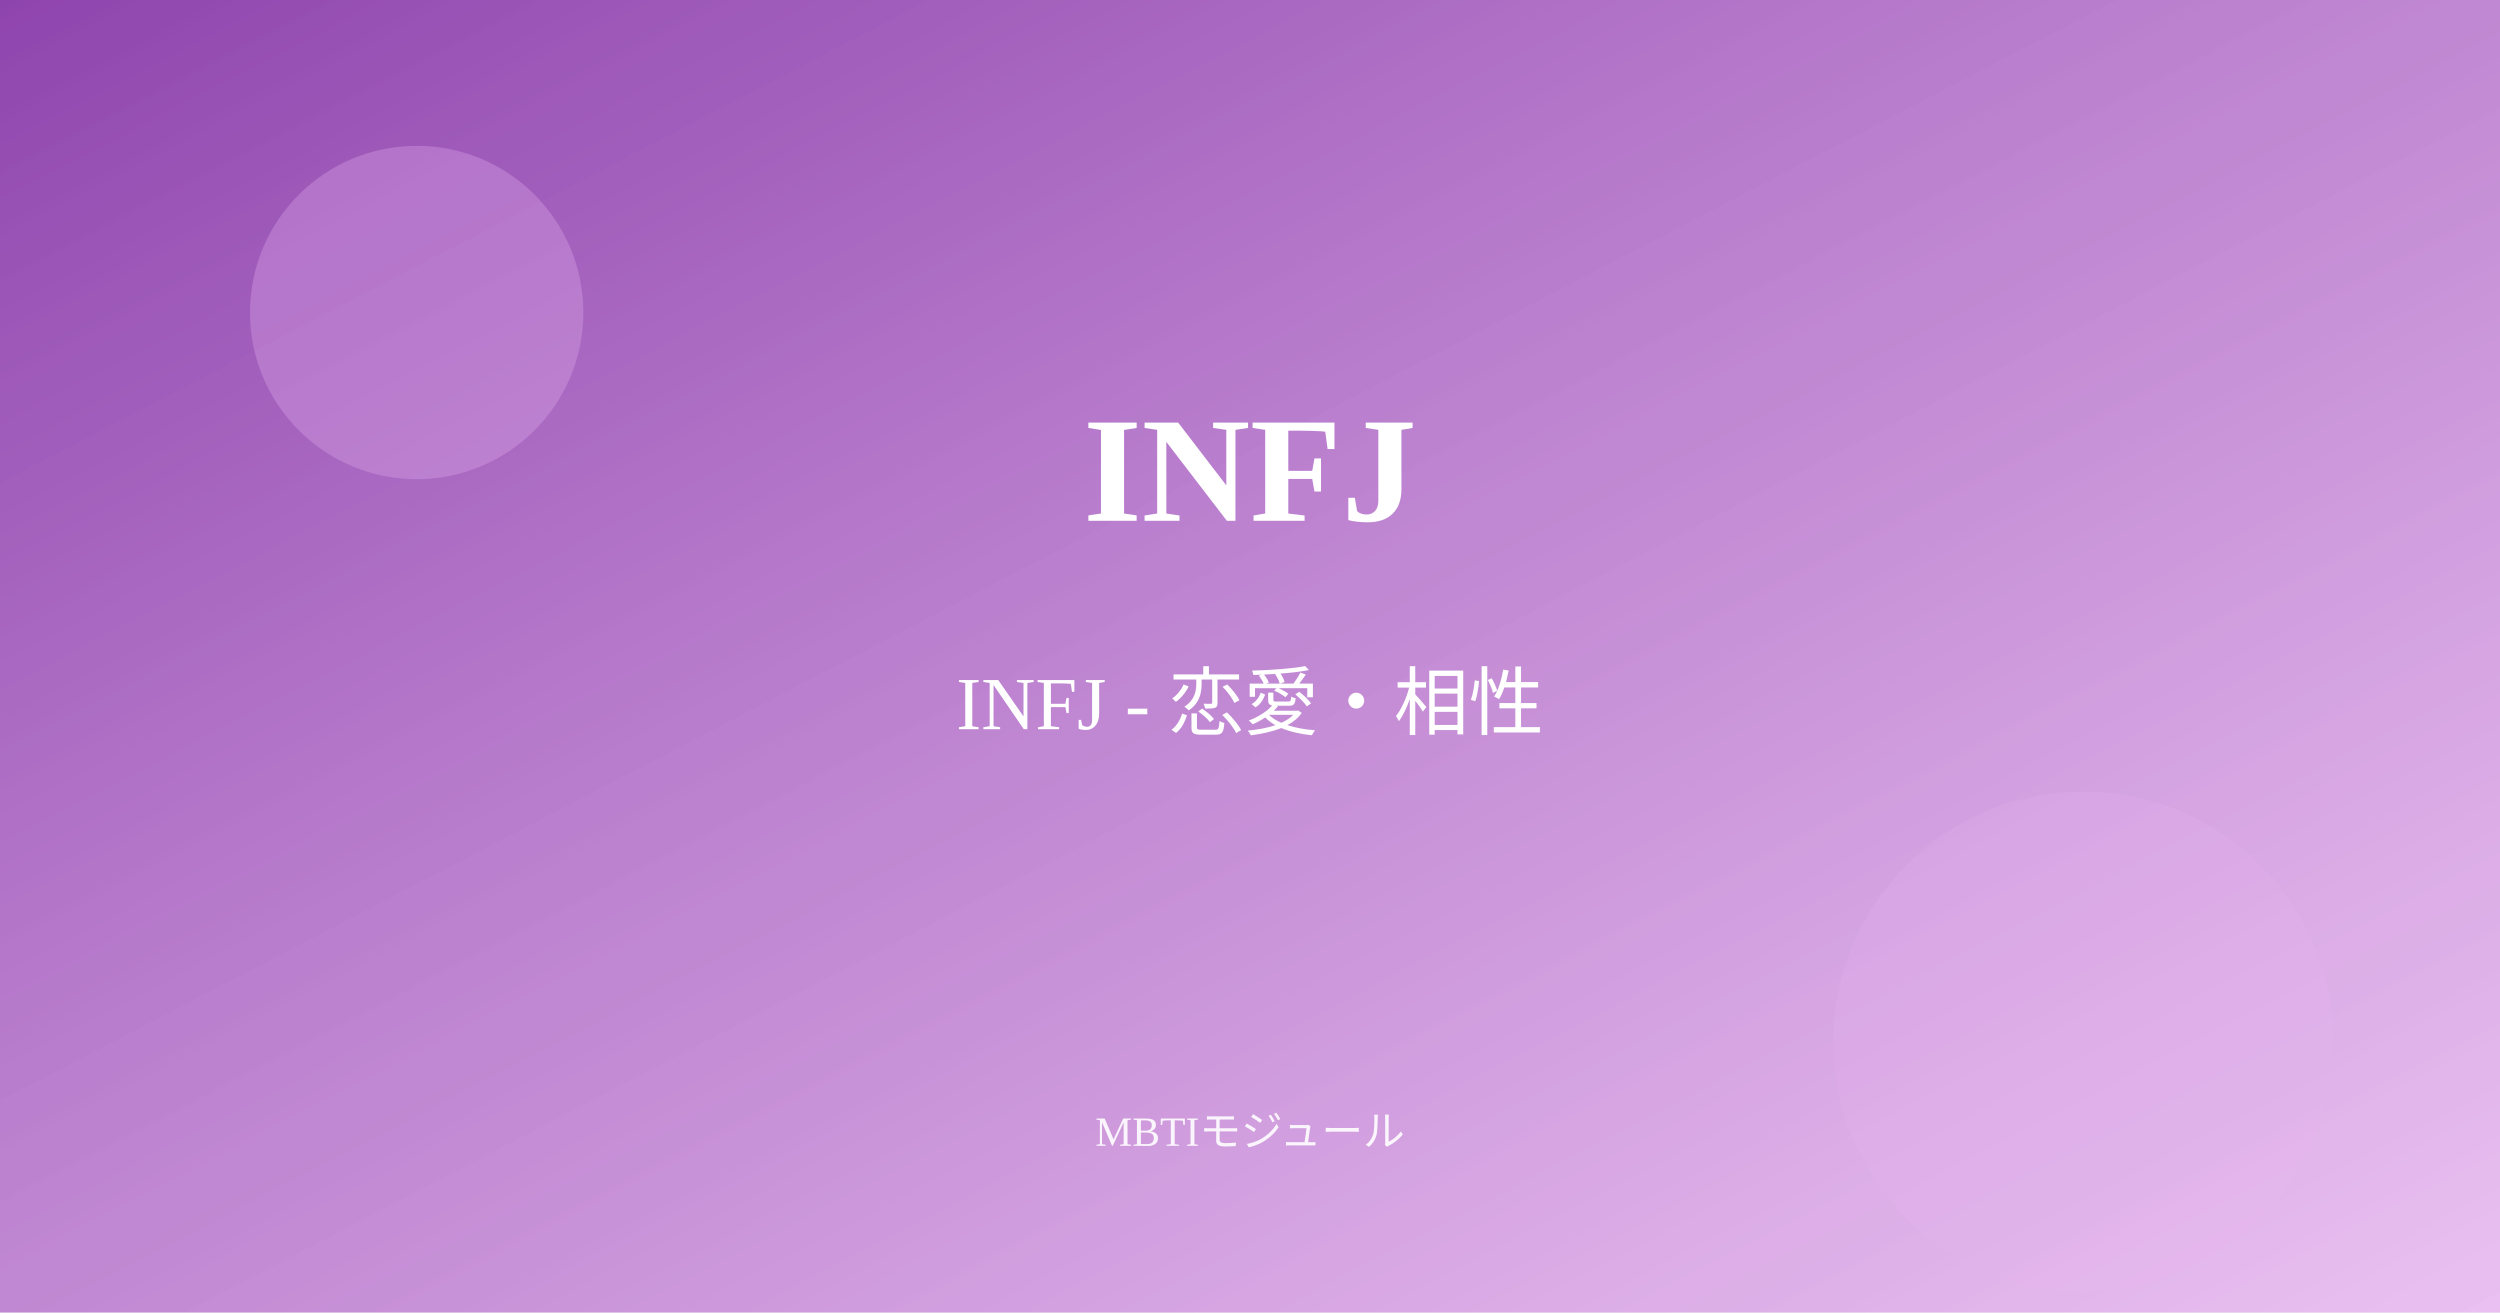
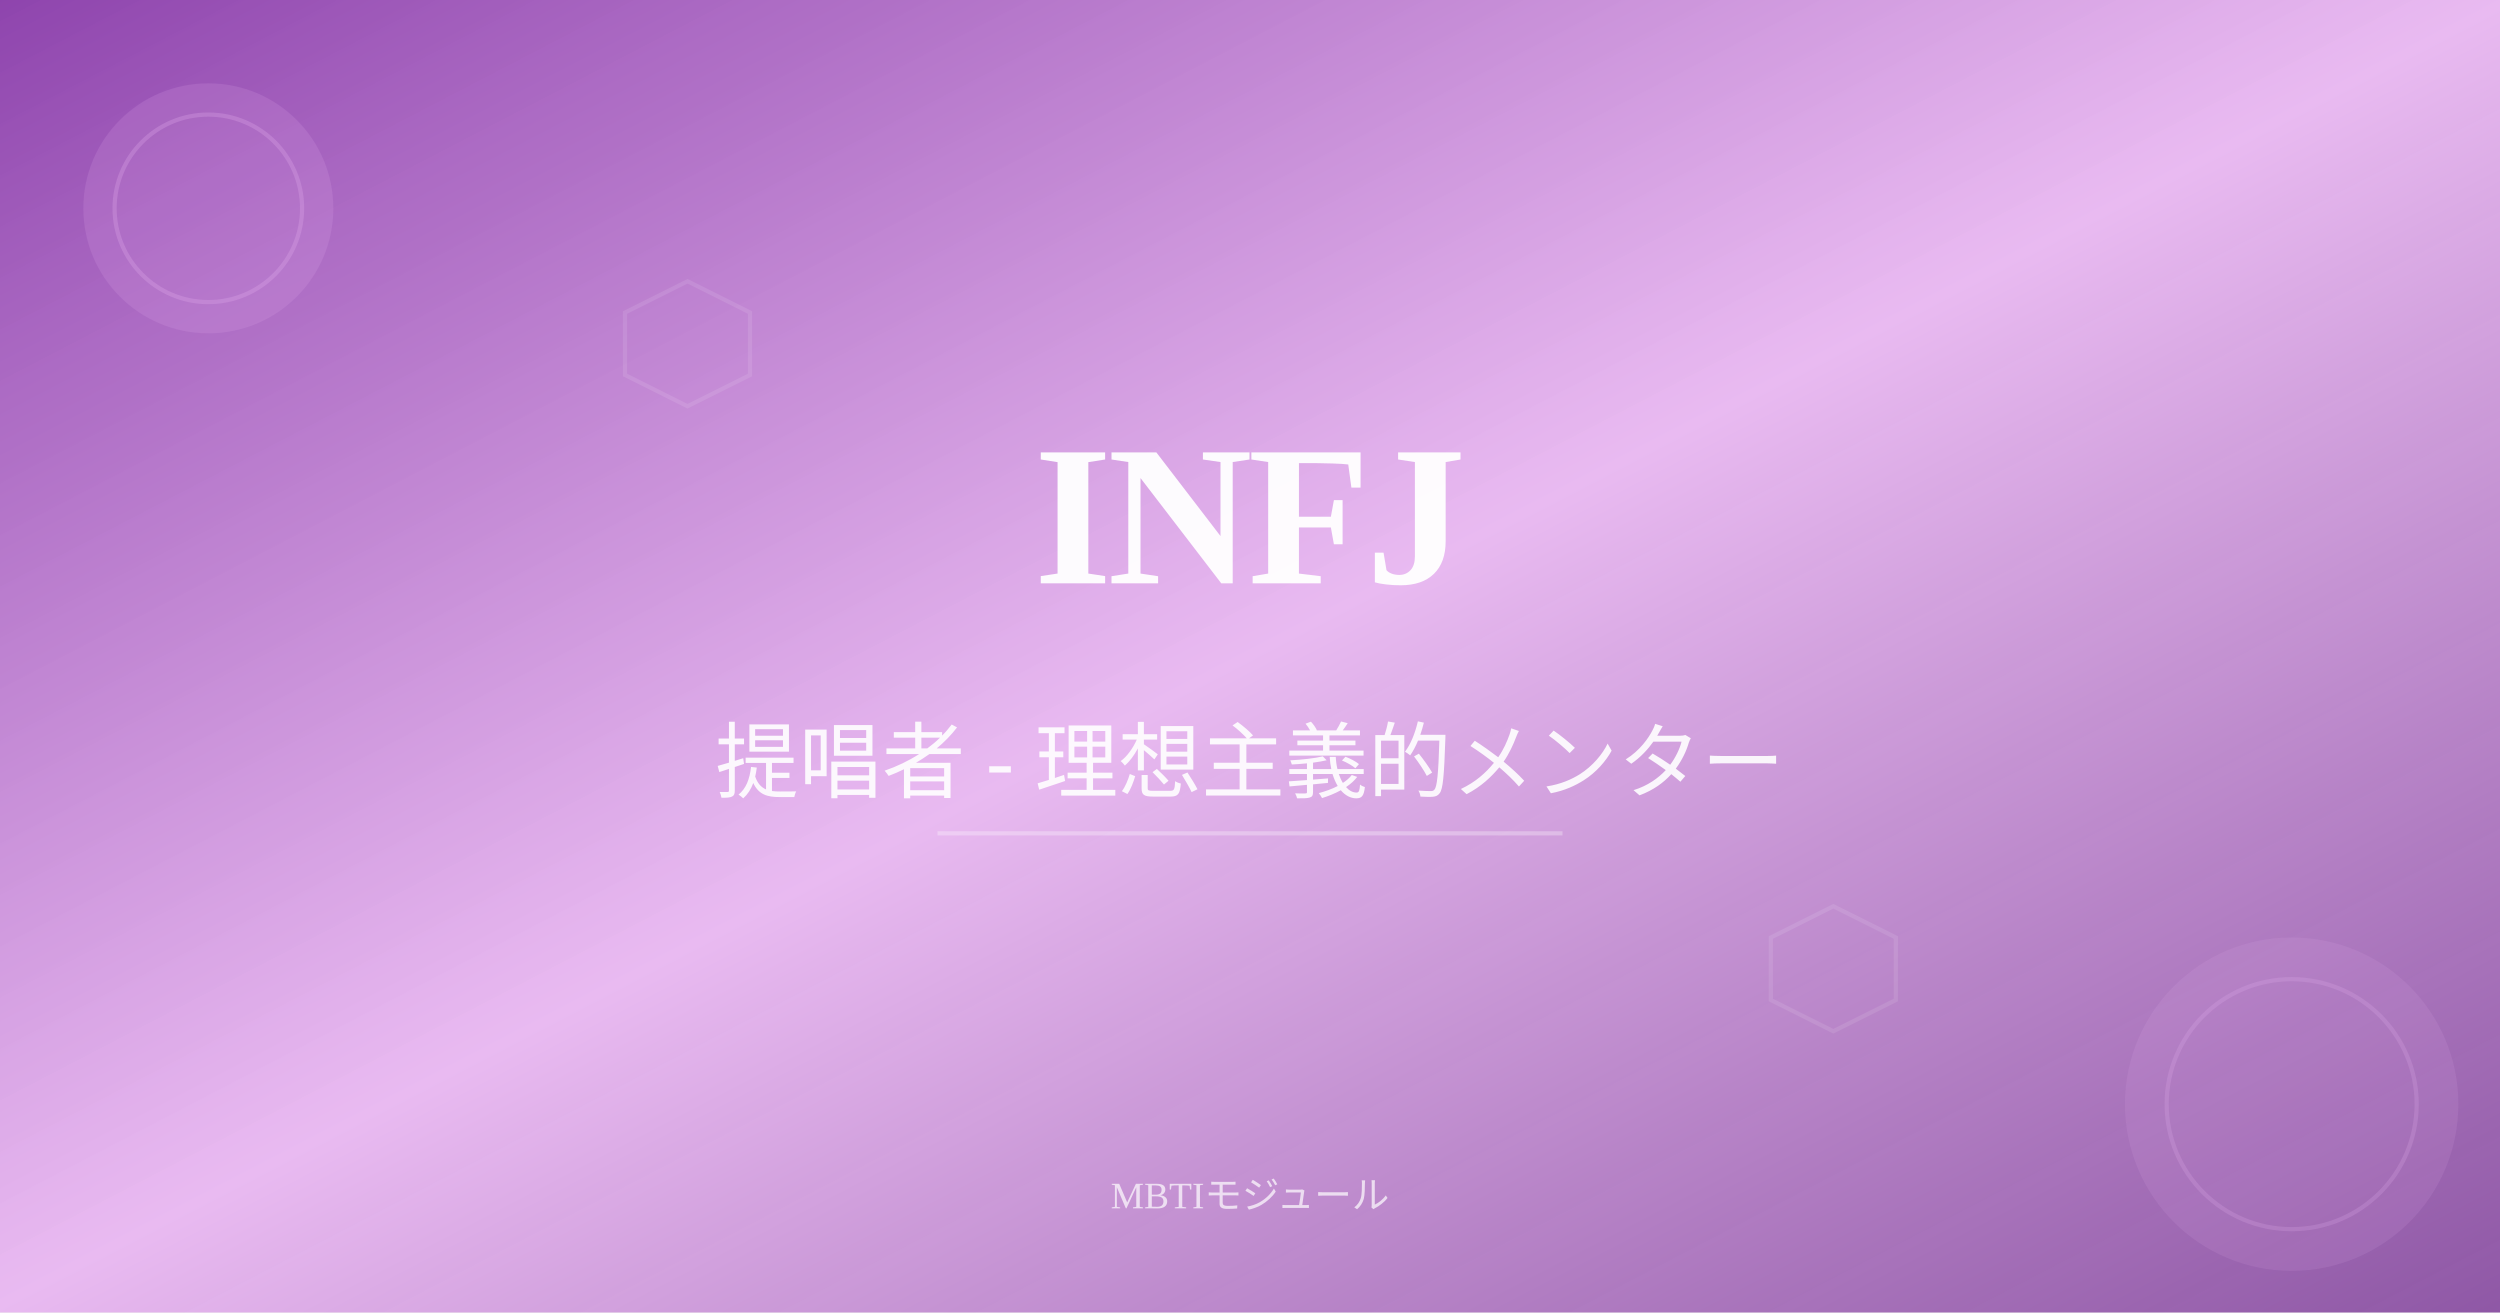
- <svg xmlns="http://www.w3.org/2000/svg" width="1200" height="630">
+ <svg xmlns="http://www.w3.org/2000/svg" width="1200" height="630" viewBox="0 0 1200 630">
  <defs>
-     <linearGradient id="grad" x1="0%" y1="0%" x2="100%" y2="100%">
+     <linearGradient id="grad-infj" x1="0%" y1="0%" x2="100%" y2="100%">
      <stop offset="0%" style="stop-color:#8E44AD;stop-opacity:1" />
-       <stop offset="100%" style="stop-color:#E8B4F1;stop-opacity:0.8" />
+       <stop offset="50%" style="stop-color:#E8B4F1;stop-opacity:0.9" />
+       <stop offset="100%" style="stop-color:#7D3C98;stop-opacity:0.85" />
    </linearGradient>
+     <filter id="shadow">
+       <feDropShadow dx="0" dy="4" stdDeviation="8" flood-opacity="0.3" />
+     </filter>
  </defs>
-   <rect width="1200" height="630" fill="url(#grad)" />
-   <circle cx="200" cy="150" r="80" fill="#E8B4F1" opacity="0.3" />
-   <circle cx="1000" cy="500" r="120" fill="#E8B4F1" opacity="0.2" />
-   <text x="600" y="250" font-size="72" font-weight="bold" text-anchor="middle" fill="white">INFJ</text>
-   <text x="600" y="350" font-size="36" text-anchor="middle" fill="white">INFJ - 恋愛・相性</text>
-   <text x="600" y="550" font-size="20" text-anchor="middle" fill="white" opacity="0.9">MBTIモジュール</text>
+   <rect width="1200" height="630" fill="url(#grad-infj)" />
+   <circle cx="100" cy="100" r="60" fill="#E8B4F1" opacity="0.15" />
+   <circle cx="100" cy="100" r="45" fill="none" stroke="#E8B4F1" stroke-width="2" opacity="0.25" />
+   <circle cx="1100" cy="530" r="80" fill="#E8B4F1" opacity="0.12" />
+   <circle cx="1100" cy="530" r="60" fill="none" stroke="#E8B4F1" stroke-width="2" opacity="0.2" />
+   <g opacity="0.1">
+     <polygon points="300,150 330,135 360,150 360,180 330,195 300,180" fill="none" stroke="white" stroke-width="2" />
+     <polygon points="850,450 880,435 910,450 910,480 880,495 850,480" fill="none" stroke="white" stroke-width="2" />
+   </g>
+   <text x="600" y="280" font-size="96" font-weight="900" text-anchor="middle" fill="white" letter-spacing="-2" opacity="0.95">INFJ</text>
+   <text x="600" y="380" font-size="40" text-anchor="middle" fill="white" opacity="0.9" font-weight="300">提唱者 - 理想主義的メンター</text>
+   <text x="600" y="580" font-size="18" text-anchor="middle" fill="white" opacity="0.7" font-weight="500">MBTIモジュール</text>
+   <line x1="450" y1="400" x2="750" y2="400" stroke="white" stroke-width="2" opacity="0.3" />
</svg>
